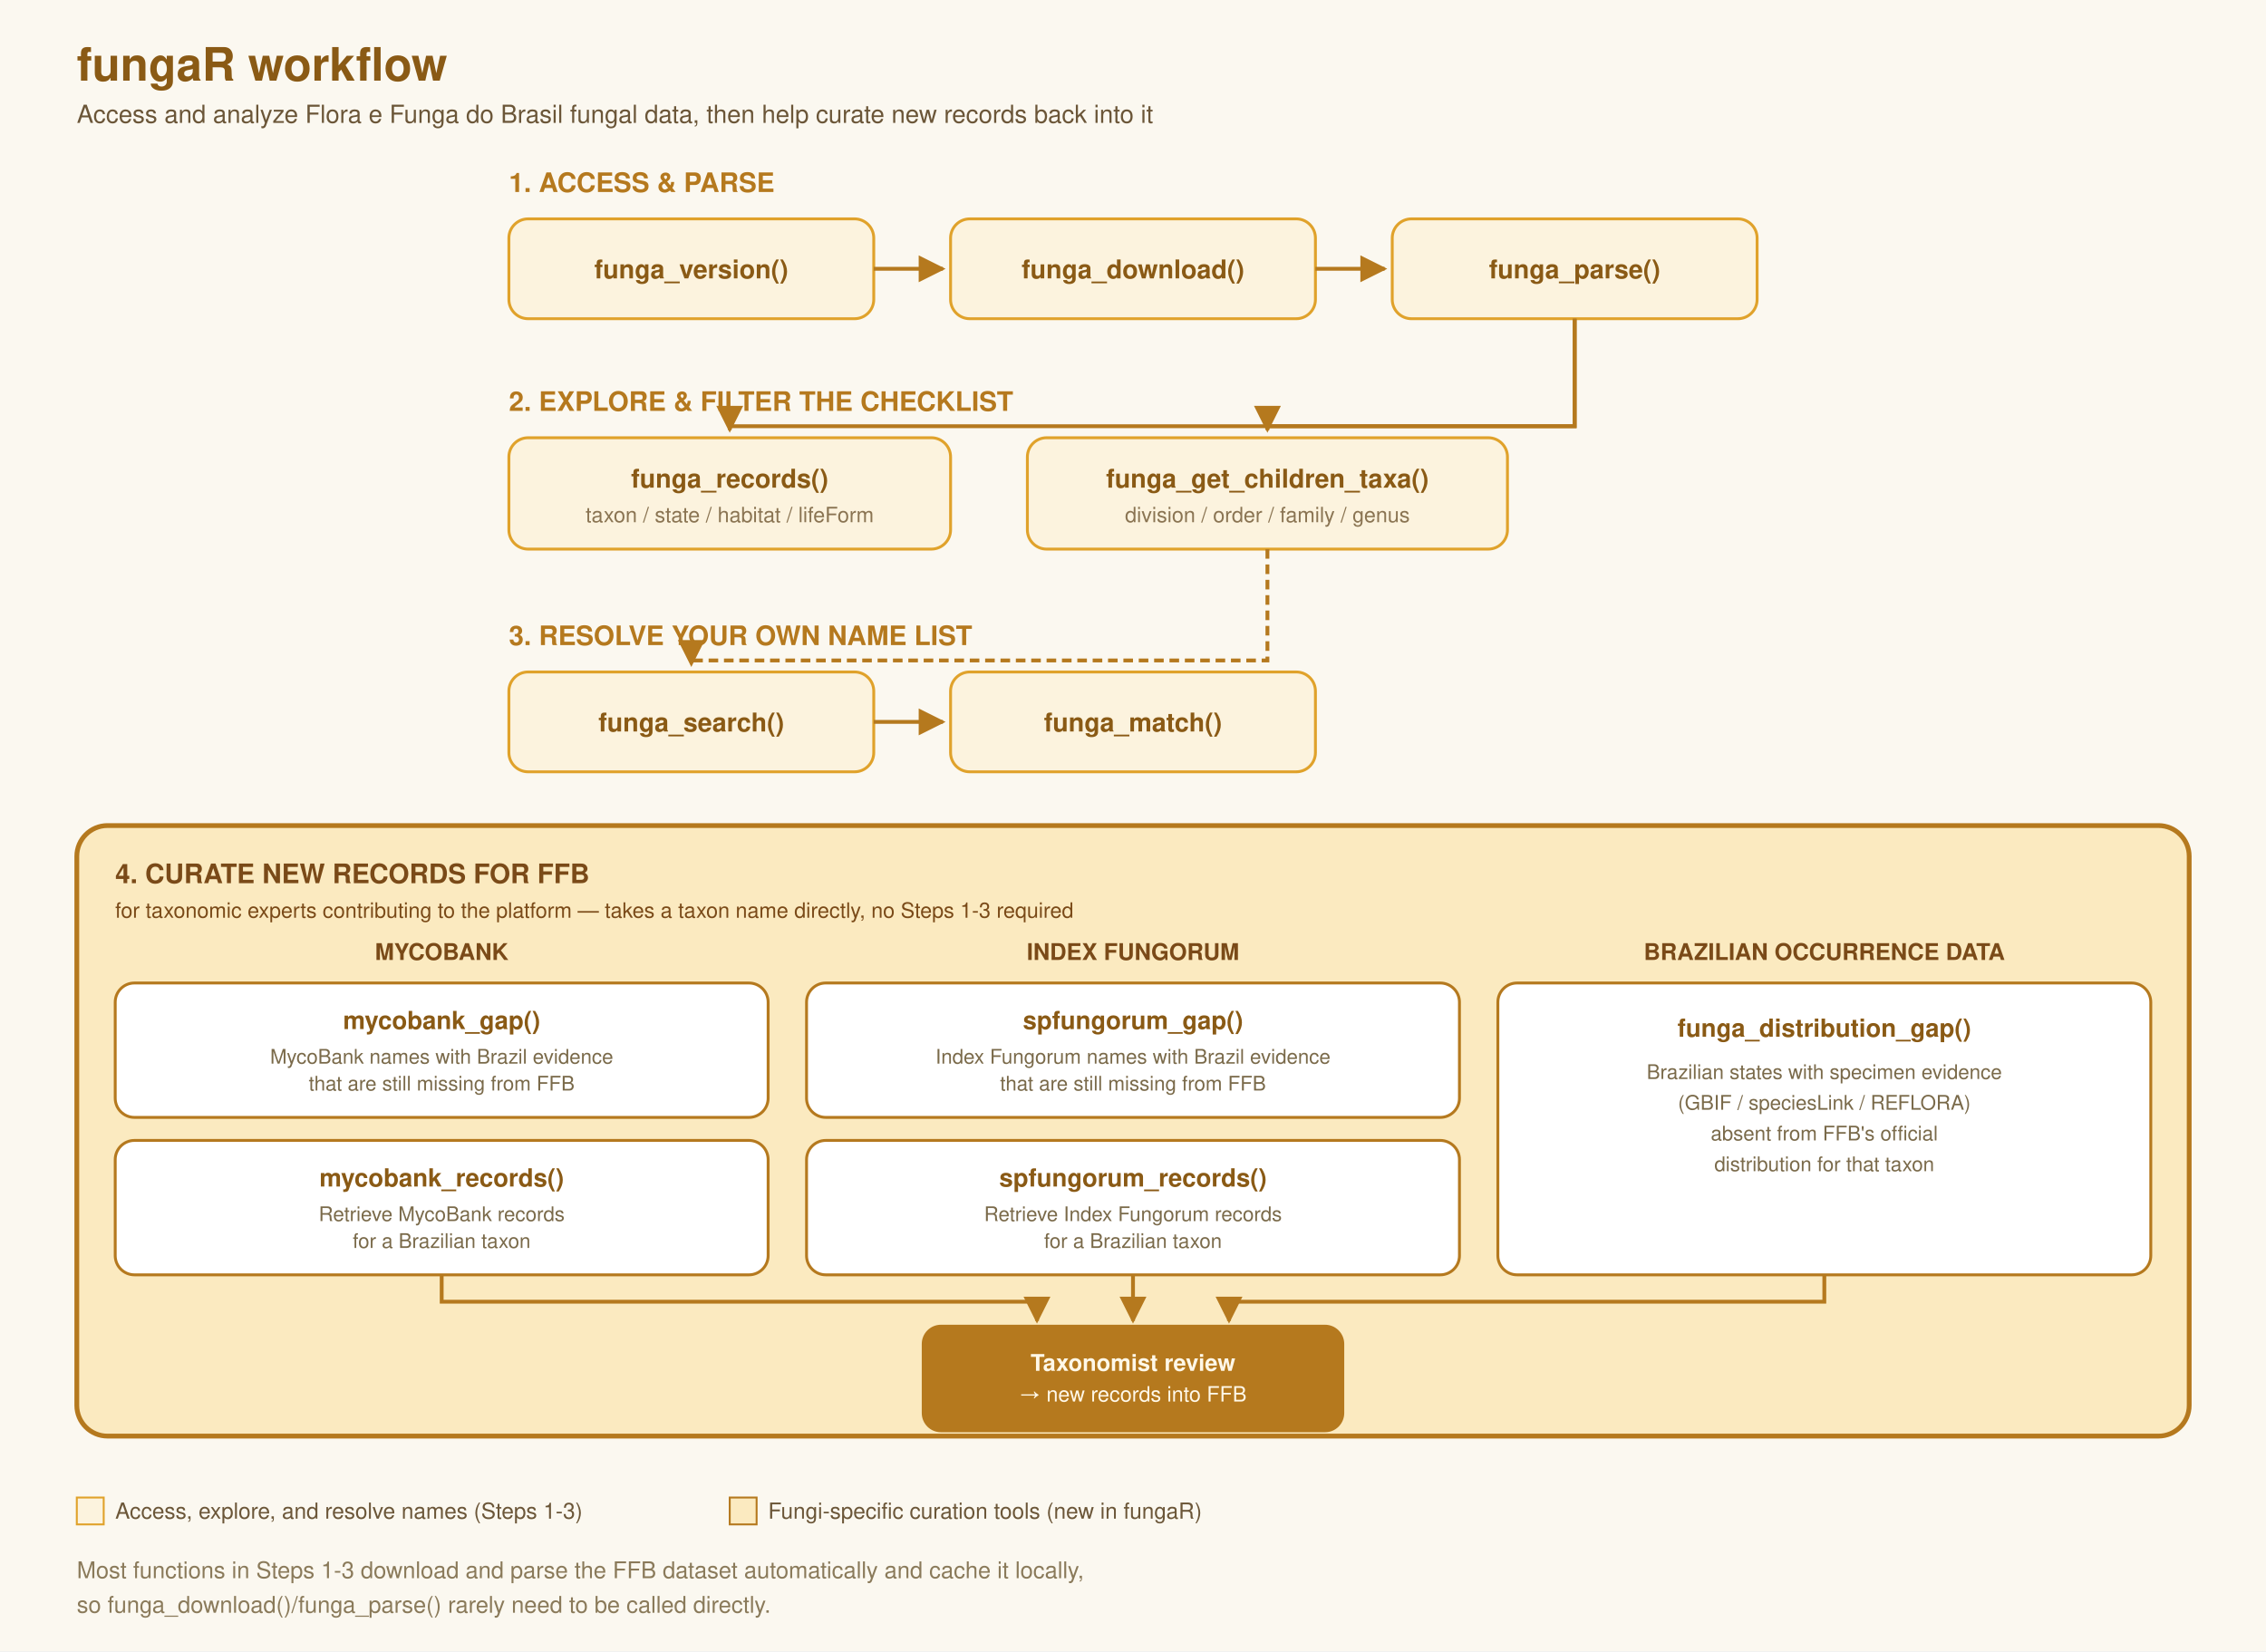
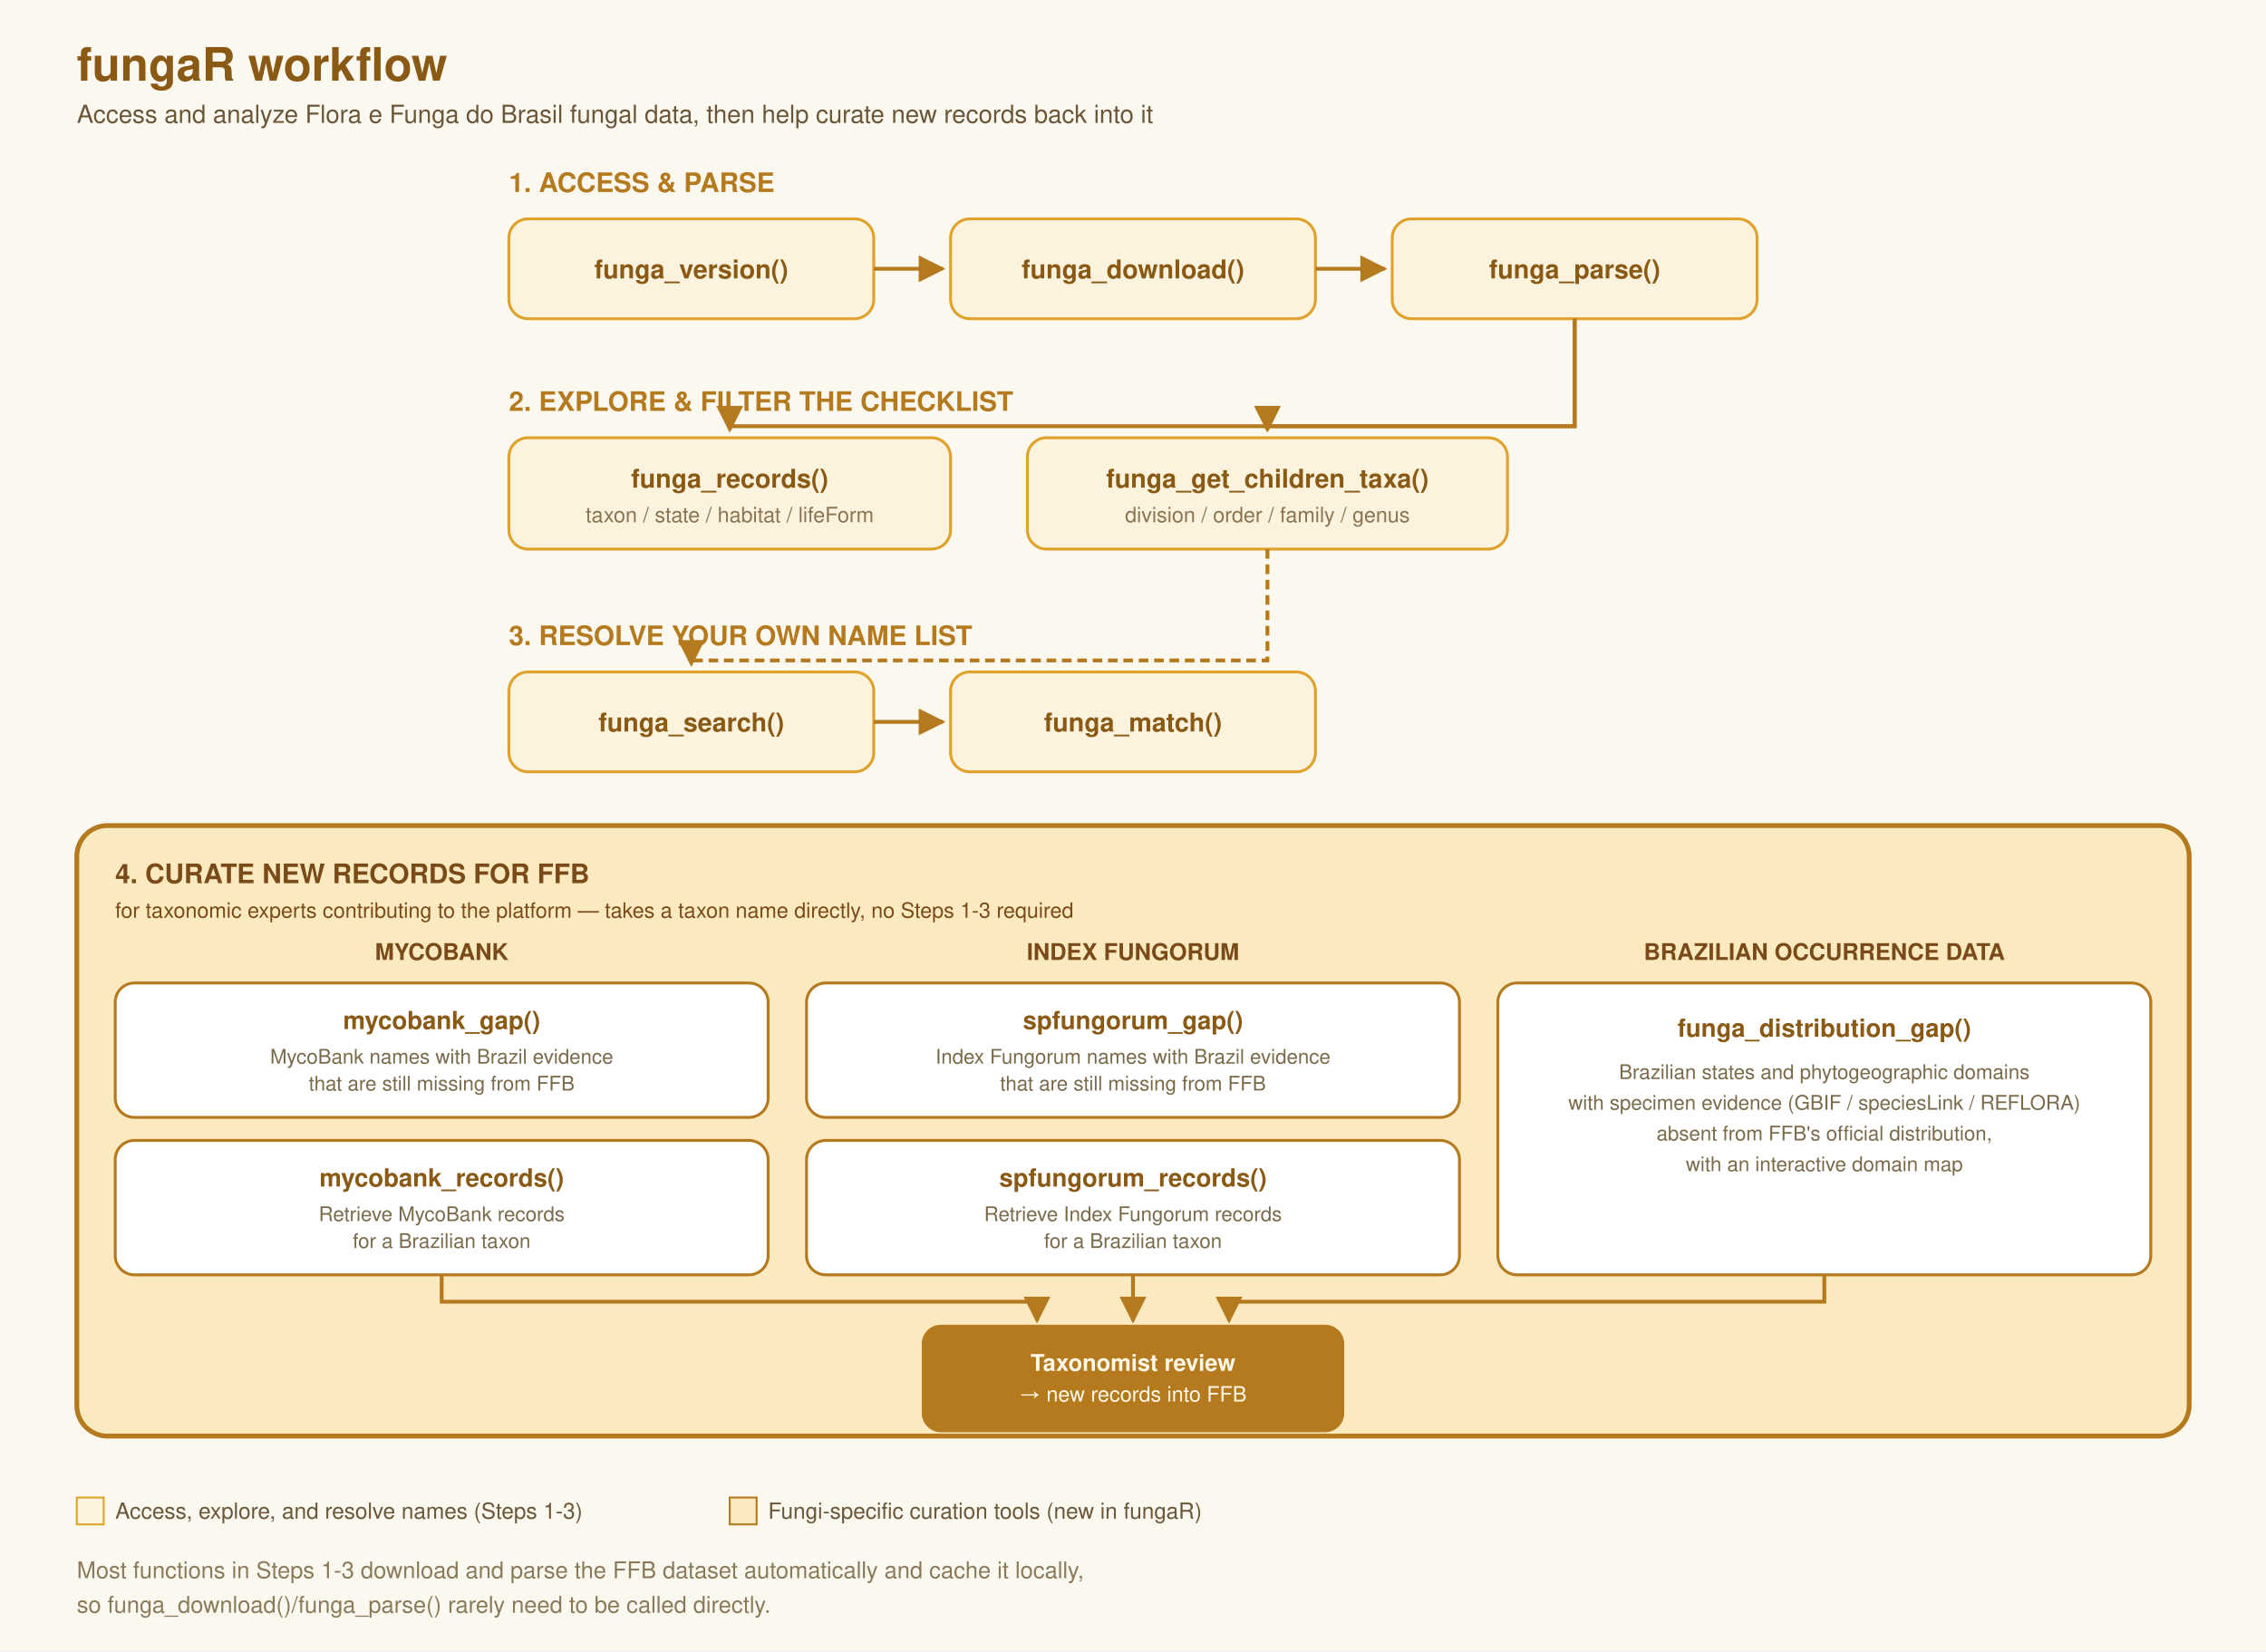
<svg xmlns="http://www.w3.org/2000/svg" viewBox="0 0 1180 860" font-family="Helvetica, Arial, sans-serif">
  <defs>
    <marker id="arrow" viewBox="0 0 10 10" refX="9" refY="5" markerWidth="7" markerHeight="7" orient="auto-start-reverse">
      <path d="M0,0 L10,5 L0,10 z" fill="#B5791E" />
    </marker>
  </defs>
  <rect x="0" y="0" width="1180" height="860" fill="#FBF8F0" />
  <text x="40" y="42" font-size="24" font-weight="700" fill="#8A5A15">fungaR workflow</text>
  <text x="40" y="64" font-size="13" fill="#6b5638">Access and analyze Flora e Funga do Brasil fungal data, then help curate new records back into it</text>
  <text x="265" y="100" font-size="14" font-weight="700" fill="#B5791E">1. ACCESS &amp; PARSE</text>
  <g font-size="13.5">
    <rect x="265" y="114" width="190" height="52" rx="10" fill="#FCF3DE" stroke="#E0A22B" stroke-width="1.5" />
    <text x="360" y="145" text-anchor="middle" fill="#8A5A15" font-weight="600">funga_version()</text>
    <rect x="495" y="114" width="190" height="52" rx="10" fill="#FCF3DE" stroke="#E0A22B" stroke-width="1.5" />
    <text x="590" y="145" text-anchor="middle" fill="#8A5A15" font-weight="600">funga_download()</text>
    <rect x="725" y="114" width="190" height="52" rx="10" fill="#FCF3DE" stroke="#E0A22B" stroke-width="1.5" />
    <text x="820" y="145" text-anchor="middle" fill="#8A5A15" font-weight="600">funga_parse()</text>
  </g>
  <line x1="455" y1="140" x2="491" y2="140" stroke="#B5791E" stroke-width="2" marker-end="url(#arrow)" />
  <line x1="685" y1="140" x2="721" y2="140" stroke="#B5791E" stroke-width="2" marker-end="url(#arrow)" />
  <path d="M820,166 L820,222 L380,222 L380,224" fill="none" stroke="#B5791E" stroke-width="2" marker-end="url(#arrow)" />
  <path d="M820,166 L820,222 L660,222 L660,224" fill="none" stroke="#B5791E" stroke-width="2" marker-end="url(#arrow)" />
  <text x="265" y="214" font-size="14" font-weight="700" fill="#B5791E">2. EXPLORE &amp; FILTER THE CHECKLIST</text>
  <g font-size="13.5">
    <rect x="265" y="228" width="230" height="58" rx="10" fill="#FCF3DE" stroke="#E0A22B" stroke-width="1.5" />
    <text x="380" y="254" text-anchor="middle" fill="#8A5A15" font-weight="600">funga_records()</text>
    <text x="380" y="272" text-anchor="middle" fill="#8a7452" font-size="11">taxon / state / habitat / lifeForm</text>
    <rect x="535" y="228" width="250" height="58" rx="10" fill="#FCF3DE" stroke="#E0A22B" stroke-width="1.5" />
    <text x="660" y="254" text-anchor="middle" fill="#8A5A15" font-weight="600">funga_get_children_taxa()</text>
    <text x="660" y="272" text-anchor="middle" fill="#8a7452" font-size="11">division / order / family / genus</text>
  </g>
  <path d="M660,286 L660,344 L360,344 L360,346" fill="none" stroke="#B5791E" stroke-width="2" stroke-dasharray="5 3" marker-end="url(#arrow)" />
  <text x="265" y="336" font-size="14" font-weight="700" fill="#B5791E">3. RESOLVE YOUR OWN NAME LIST</text>
  <g font-size="13.5">
    <rect x="265" y="350" width="190" height="52" rx="10" fill="#FCF3DE" stroke="#E0A22B" stroke-width="1.5" />
    <text x="360" y="381" text-anchor="middle" fill="#8A5A15" font-weight="600">funga_search()</text>
    <rect x="495" y="350" width="190" height="52" rx="10" fill="#FCF3DE" stroke="#E0A22B" stroke-width="1.5" />
    <text x="590" y="381" text-anchor="middle" fill="#8A5A15" font-weight="600">funga_match()</text>
  </g>
  <line x1="455" y1="376" x2="491" y2="376" stroke="#B5791E" stroke-width="2" marker-end="url(#arrow)" />
  <rect x="40" y="430" width="1100" height="318" rx="16" fill="#FBEAC0" stroke="#B5791E" stroke-width="2.5" />
  <text x="60" y="460" font-size="14" font-weight="700" fill="#7A4A18">4. CURATE NEW RECORDS FOR FFB</text>
  <text x="60" y="478" font-size="11" fill="#7A4A18">for taxonomic experts contributing to the platform — takes a taxon name directly, no Steps 1-3 required</text>
  <g font-size="12" font-weight="700" fill="#7A4A18">
    <text x="230" y="500" text-anchor="middle">MYCOBANK</text>
    <text x="590" y="500" text-anchor="middle">INDEX FUNGORUM</text>
    <text x="950" y="500" text-anchor="middle">BRAZILIAN OCCURRENCE DATA</text>
  </g>
  <g font-size="13">
    <rect x="60" y="512" width="340" height="70" rx="10" fill="#FFFFFF" stroke="#B5791E" stroke-width="1.5" />
    <text x="230" y="536" text-anchor="middle" fill="#8A5A15" font-weight="600">mycobank_gap()</text>
    <text x="230" y="554" text-anchor="middle" fill="#7a6a4a" font-size="10.5">MycoBank names with Brazil evidence</text>
    <text x="230" y="568" text-anchor="middle" fill="#7a6a4a" font-size="10.5">that are still missing from FFB</text>
    <rect x="60" y="594" width="340" height="70" rx="10" fill="#FFFFFF" stroke="#B5791E" stroke-width="1.5" />
    <text x="230" y="618" text-anchor="middle" fill="#8A5A15" font-weight="600">mycobank_records()</text>
    <text x="230" y="636" text-anchor="middle" fill="#7a6a4a" font-size="10.5">Retrieve MycoBank records</text>
    <text x="230" y="650" text-anchor="middle" fill="#7a6a4a" font-size="10.5">for a Brazilian taxon</text>
    <rect x="420" y="512" width="340" height="70" rx="10" fill="#FFFFFF" stroke="#B5791E" stroke-width="1.5" />
    <text x="590" y="536" text-anchor="middle" fill="#8A5A15" font-weight="600">spfungorum_gap()</text>
    <text x="590" y="554" text-anchor="middle" fill="#7a6a4a" font-size="10.5">Index Fungorum names with Brazil evidence</text>
    <text x="590" y="568" text-anchor="middle" fill="#7a6a4a" font-size="10.5">that are still missing from FFB</text>
    <rect x="420" y="594" width="340" height="70" rx="10" fill="#FFFFFF" stroke="#B5791E" stroke-width="1.5" />
    <text x="590" y="618" text-anchor="middle" fill="#8A5A15" font-weight="600">spfungorum_records()</text>
    <text x="590" y="636" text-anchor="middle" fill="#7a6a4a" font-size="10.5">Retrieve Index Fungorum records</text>
    <text x="590" y="650" text-anchor="middle" fill="#7a6a4a" font-size="10.5">for a Brazilian taxon</text>
    <rect x="780" y="512" width="340" height="152" rx="10" fill="#FFFFFF" stroke="#B5791E" stroke-width="1.5" />
    <text x="950" y="540" text-anchor="middle" fill="#8A5A15" font-weight="600">funga_distribution_gap()</text>
-     <text x="950" y="562" text-anchor="middle" fill="#7a6a4a" font-size="10.5">Brazilian states with specimen evidence</text>
-     <text x="950" y="578" text-anchor="middle" fill="#7a6a4a" font-size="10.5">(GBIF / speciesLink / REFLORA)</text>
-     <text x="950" y="594" text-anchor="middle" fill="#7a6a4a" font-size="10.5">absent from FFB's official</text>
-     <text x="950" y="610" text-anchor="middle" fill="#7a6a4a" font-size="10.5">distribution for that taxon</text>
+     <text x="950" y="562" text-anchor="middle" fill="#7a6a4a" font-size="10.5">Brazilian states and phytogeographic domains</text>
+     <text x="950" y="578" text-anchor="middle" fill="#7a6a4a" font-size="10.5">with specimen evidence (GBIF / speciesLink / REFLORA)</text>
+     <text x="950" y="594" text-anchor="middle" fill="#7a6a4a" font-size="10.5">absent from FFB's official distribution,</text>
+     <text x="950" y="610" text-anchor="middle" fill="#7a6a4a" font-size="10.5">with an interactive domain map</text>
  </g>
  <rect x="480" y="690" width="220" height="56" rx="10" fill="#B5791E" />
  <text x="590" y="714" text-anchor="middle" fill="#FFF8E8" font-weight="700">Taxonomist review</text>
  <text x="590" y="730" text-anchor="middle" fill="#FFF8E8" font-size="11">→ new records into FFB</text>
  <path d="M230,664 L230,678 L540,678 L540,688" fill="none" stroke="#B5791E" stroke-width="2" marker-end="url(#arrow)" />
  <line x1="590" y1="664" x2="590" y2="688" stroke="#B5791E" stroke-width="2" marker-end="url(#arrow)" />
  <path d="M950,664 L950,678 L640,678 L640,688" fill="none" stroke="#B5791E" stroke-width="2" marker-end="url(#arrow)" />
  <g font-size="11.5" fill="#6b5638">
    <rect x="40" y="780" width="14" height="14" fill="#FCF3DE" stroke="#E0A22B" />
    <text x="60" y="791">Access, explore, and resolve names (Steps 1-3)</text>
    <rect x="380" y="780" width="14" height="14" fill="#FBEAC0" stroke="#B5791E" />
    <text x="400" y="791">Fungi-specific curation tools (new in fungaR)</text>
  </g>
  <text x="40" y="822" font-size="12" fill="#8a7a5a">Most functions in Steps 1-3 download and parse the FFB dataset automatically and cache it locally,</text>
  <text x="40" y="840" font-size="12" fill="#8a7a5a">so funga_download()/funga_parse() rarely need to be called directly.</text>
</svg>
